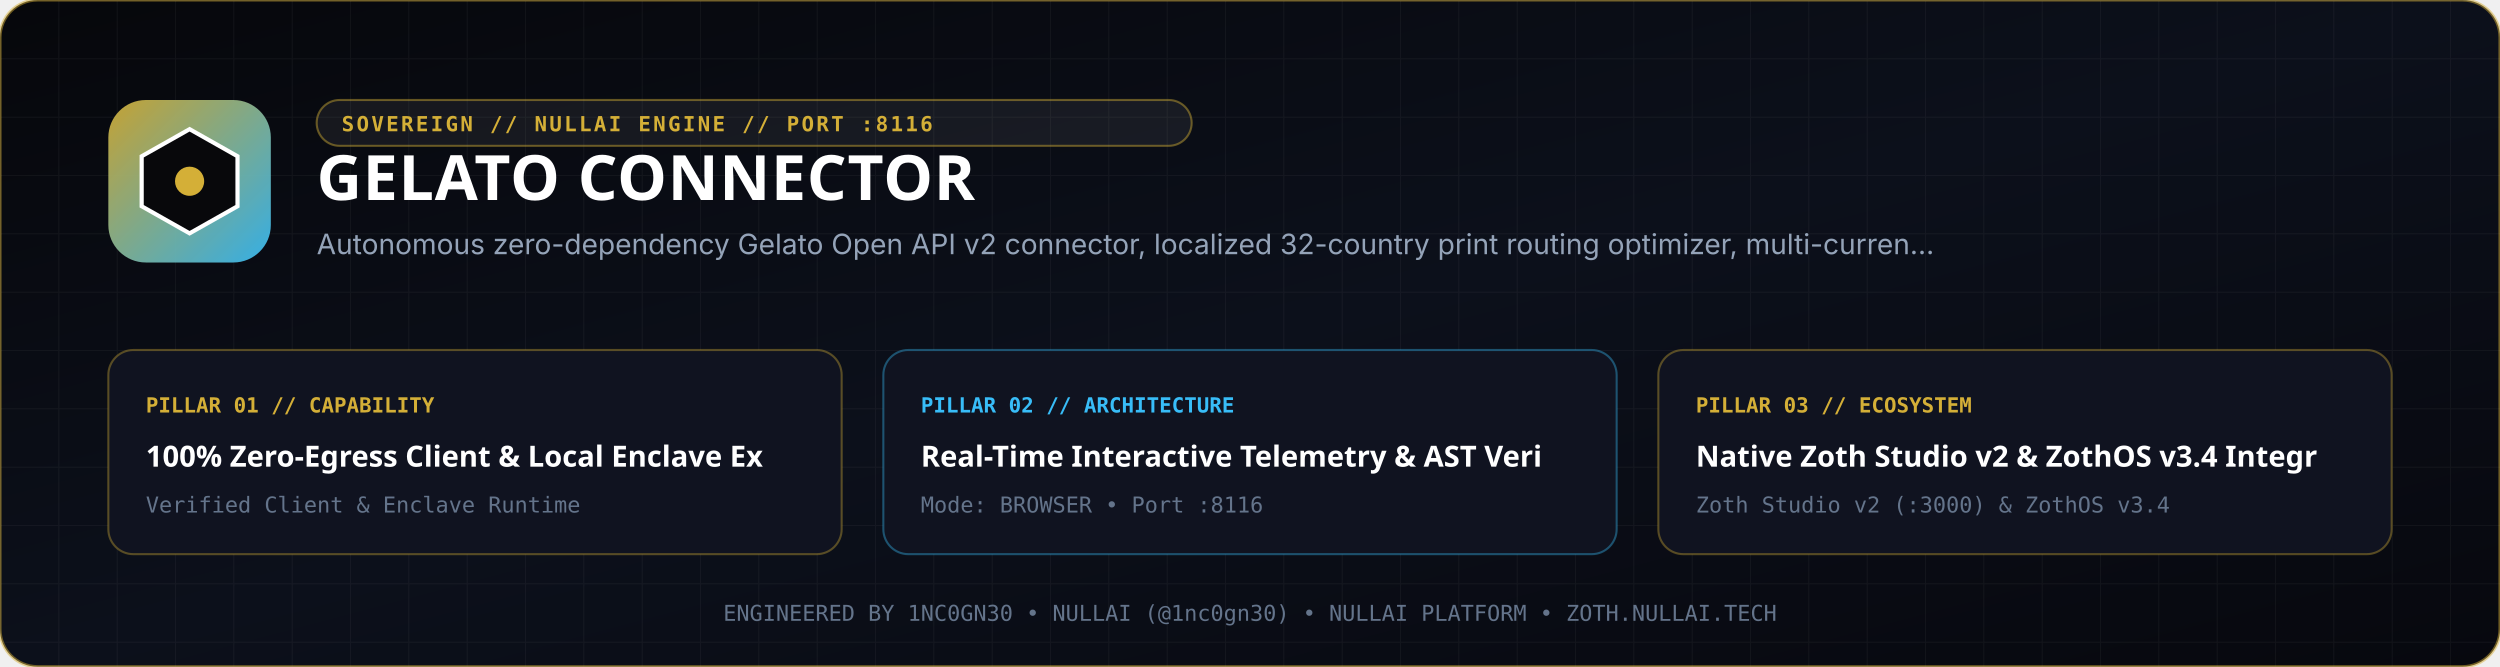
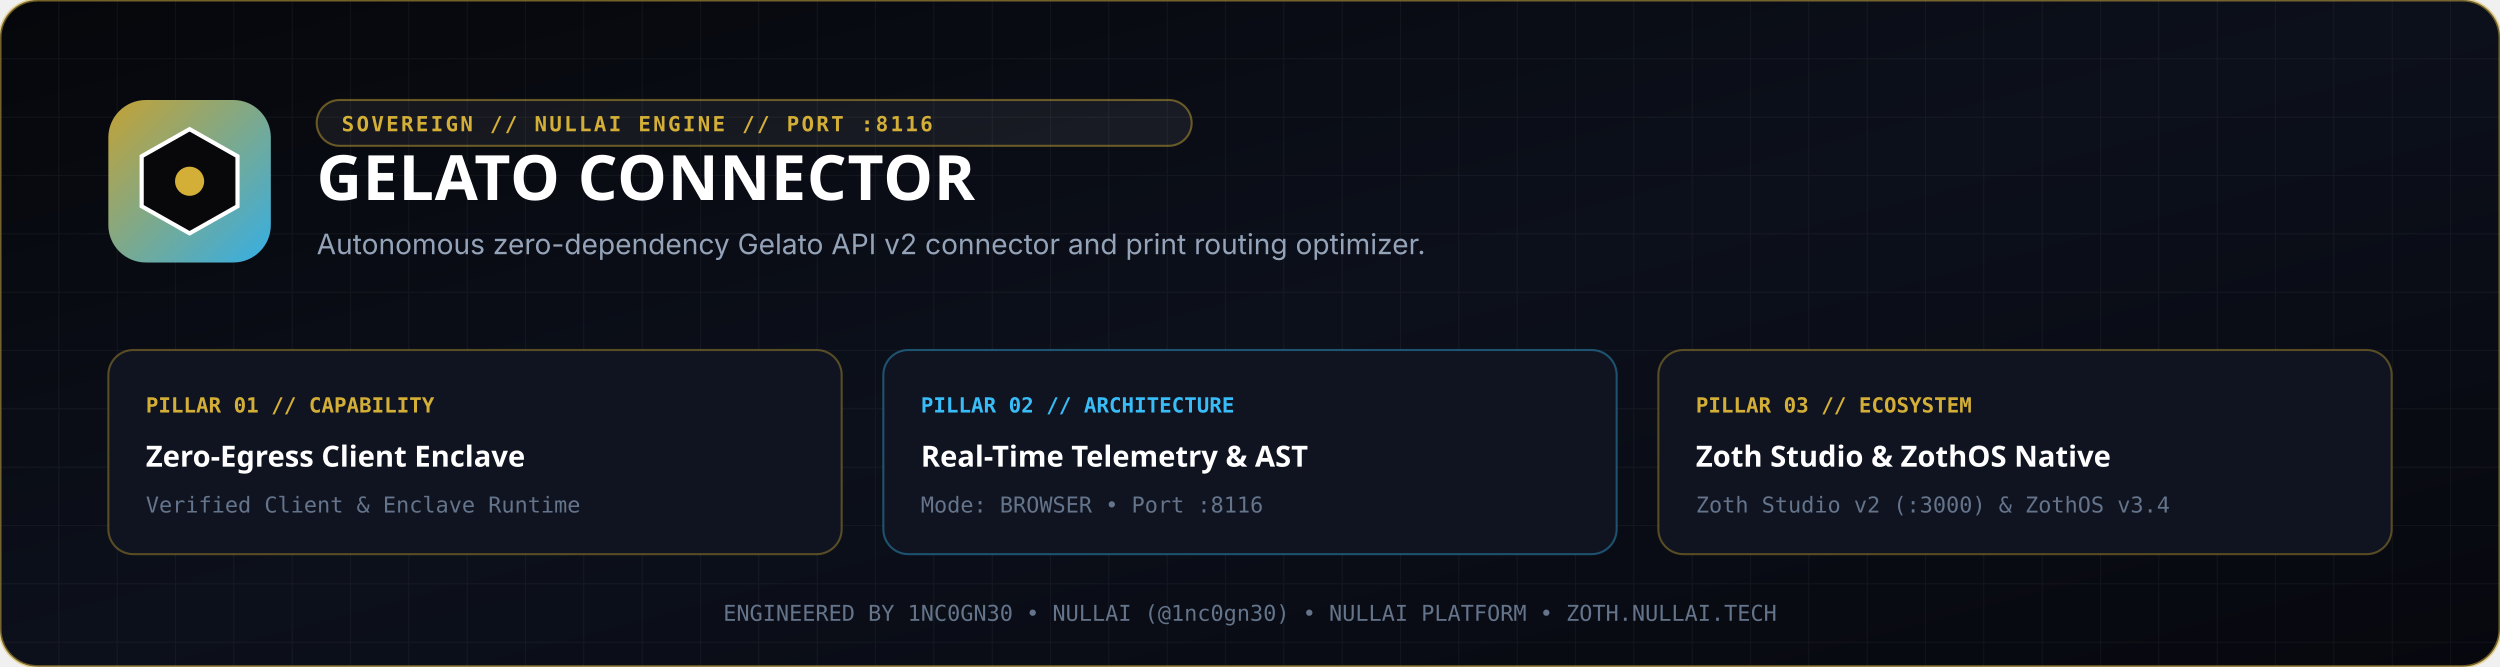
<svg xmlns="http://www.w3.org/2000/svg" viewBox="0 0 1200 320" width="100%" height="100%">
  <defs>
    <linearGradient id="bg" x1="0%" y1="0%" x2="100%" y2="100%">
      <stop offset="0%" stop-color="#06070B" />
      <stop offset="50%" stop-color="#0C101B" />
      <stop offset="100%" stop-color="#07080E" />
    </linearGradient>
    <linearGradient id="accent" x1="0%" y1="0%" x2="100%" y2="100%">
      <stop offset="0%" stop-color="#D4AF37" />
      <stop offset="100%" stop-color="#38BDF8" />
    </linearGradient>
    <pattern id="grid" width="28" height="28" patternUnits="userSpaceOnUse">
      <path d="M 28 0 L 0 0 0 28" fill="none" stroke="rgba(255,255,255,0.04)" stroke-width="1" />
    </pattern>
  </defs>
  <rect width="1200" height="320" rx="18" fill="url(#bg)" stroke="#D4AF37" stroke-opacity="0.5" stroke-width="1.5" />
  <rect width="1200" height="320" rx="18" fill="url(#grid)" />
  <g transform="translate(52, 48)">
    <rect width="78" height="78" rx="18" fill="url(#accent)" opacity="0.92" />
    <polygon points="39,14 62,27 62,51 39,64 16,51 16,27" fill="#08080B" stroke="#FFFFFF" stroke-width="2" />
    <circle cx="39" cy="39" r="7" fill="#D4AF37" />
  </g>
  <g transform="translate(152, 62)">
    <rect x="0" y="-14" width="420" height="22" rx="11" fill="rgba(255,255,255,0.06)" stroke="#D4AF37" stroke-opacity="0.45" />
    <text x="12" y="1" fill="#D4AF37" font-family="JetBrains Mono, monospace" font-size="10" font-weight="700" letter-spacing="1.1">SOVEREIGN // NULLAI ENGINE // PORT :8116</text>
    <text x="0" y="34" fill="#FFFFFF" font-family="Syne, Space Grotesk, sans-serif" font-size="30" font-weight="800" letter-spacing="0.4">GELATO CONNECTOR</text>
-     <text x="0" y="60" fill="#94A3B8" font-family="Inter, sans-serif" font-size="13.5">Autonomous zero-dependency Gelato Open API v2 connector, localized 32-country print routing optimizer, multi-curren...</text>
+     <text x="0" y="60" fill="#94A3B8" font-family="Inter, sans-serif" font-size="13.5">Autonomous zero-dependency Gelato API v2 connector and print routing optimizer.</text>
  </g>
  <g transform="translate(52, 168)">
    <rect x="0" y="0" width="352" height="98" rx="12" fill="#101320" stroke="#D4AF37" stroke-opacity="0.38" />
    <text x="18" y="30" fill="#D4AF37" font-family="JetBrains Mono, monospace" font-size="10" font-weight="700">PILLAR 01 // CAPABILITY</text>
-     <text x="18" y="56" fill="#FFFFFF" font-family="Space Grotesk, sans-serif" font-size="14" font-weight="700">100% Zero-Egress Client &amp; Local Enclave Ex</text>
+     <text x="18" y="56" fill="#FFFFFF" font-family="Space Grotesk, sans-serif" font-size="14" font-weight="700">Zero-Egress Client Enclave</text>
    <text x="18" y="78" fill="#64748B" font-family="JetBrains Mono, monospace" font-size="10.5">Verified Client &amp; Enclave Runtime</text>
    <rect x="372" y="0" width="352" height="98" rx="12" fill="#101320" stroke="#38BDF8" stroke-opacity="0.38" />
    <text x="390" y="30" fill="#38BDF8" font-family="JetBrains Mono, monospace" font-size="10" font-weight="700">PILLAR 02 // ARCHITECTURE</text>
-     <text x="390" y="56" fill="#FFFFFF" font-family="Space Grotesk, sans-serif" font-size="14" font-weight="700">Real-Time Interactive Telemetry &amp; AST Veri</text>
+     <text x="390" y="56" fill="#FFFFFF" font-family="Space Grotesk, sans-serif" font-size="14" font-weight="700">Real-Time Telemetry &amp; AST</text>
    <text x="390" y="78" fill="#64748B" font-family="JetBrains Mono, monospace" font-size="10.5">Mode: BROWSER • Port :8116</text>
    <rect x="744" y="0" width="352" height="98" rx="12" fill="#101320" stroke="#D4AF37" stroke-opacity="0.38" />
    <text x="762" y="30" fill="#D4AF37" font-family="JetBrains Mono, monospace" font-size="10" font-weight="700">PILLAR 03 // ECOSYSTEM</text>
-     <text x="762" y="56" fill="#FFFFFF" font-family="Space Grotesk, sans-serif" font-size="14" font-weight="700">Native Zoth Studio v2 &amp; ZothOS v3.4 Integr</text>
+     <text x="762" y="56" fill="#FFFFFF" font-family="Space Grotesk, sans-serif" font-size="14" font-weight="700">Zoth Studio &amp; ZothOS Native</text>
    <text x="762" y="78" fill="#64748B" font-family="JetBrains Mono, monospace" font-size="10.5">Zoth Studio v2 (:3000) &amp; ZothOS v3.4</text>
  </g>
  <text x="600" y="298" text-anchor="middle" fill="#64748B" font-family="JetBrains Mono, monospace" font-size="10.5">
    ENGINEERED BY 1NC0GN30 • NULLAI (@1nc0gn30)  •  NULLAI PLATFORM  •  ZOTH.NULLAI.TECH
  </text>
</svg>
